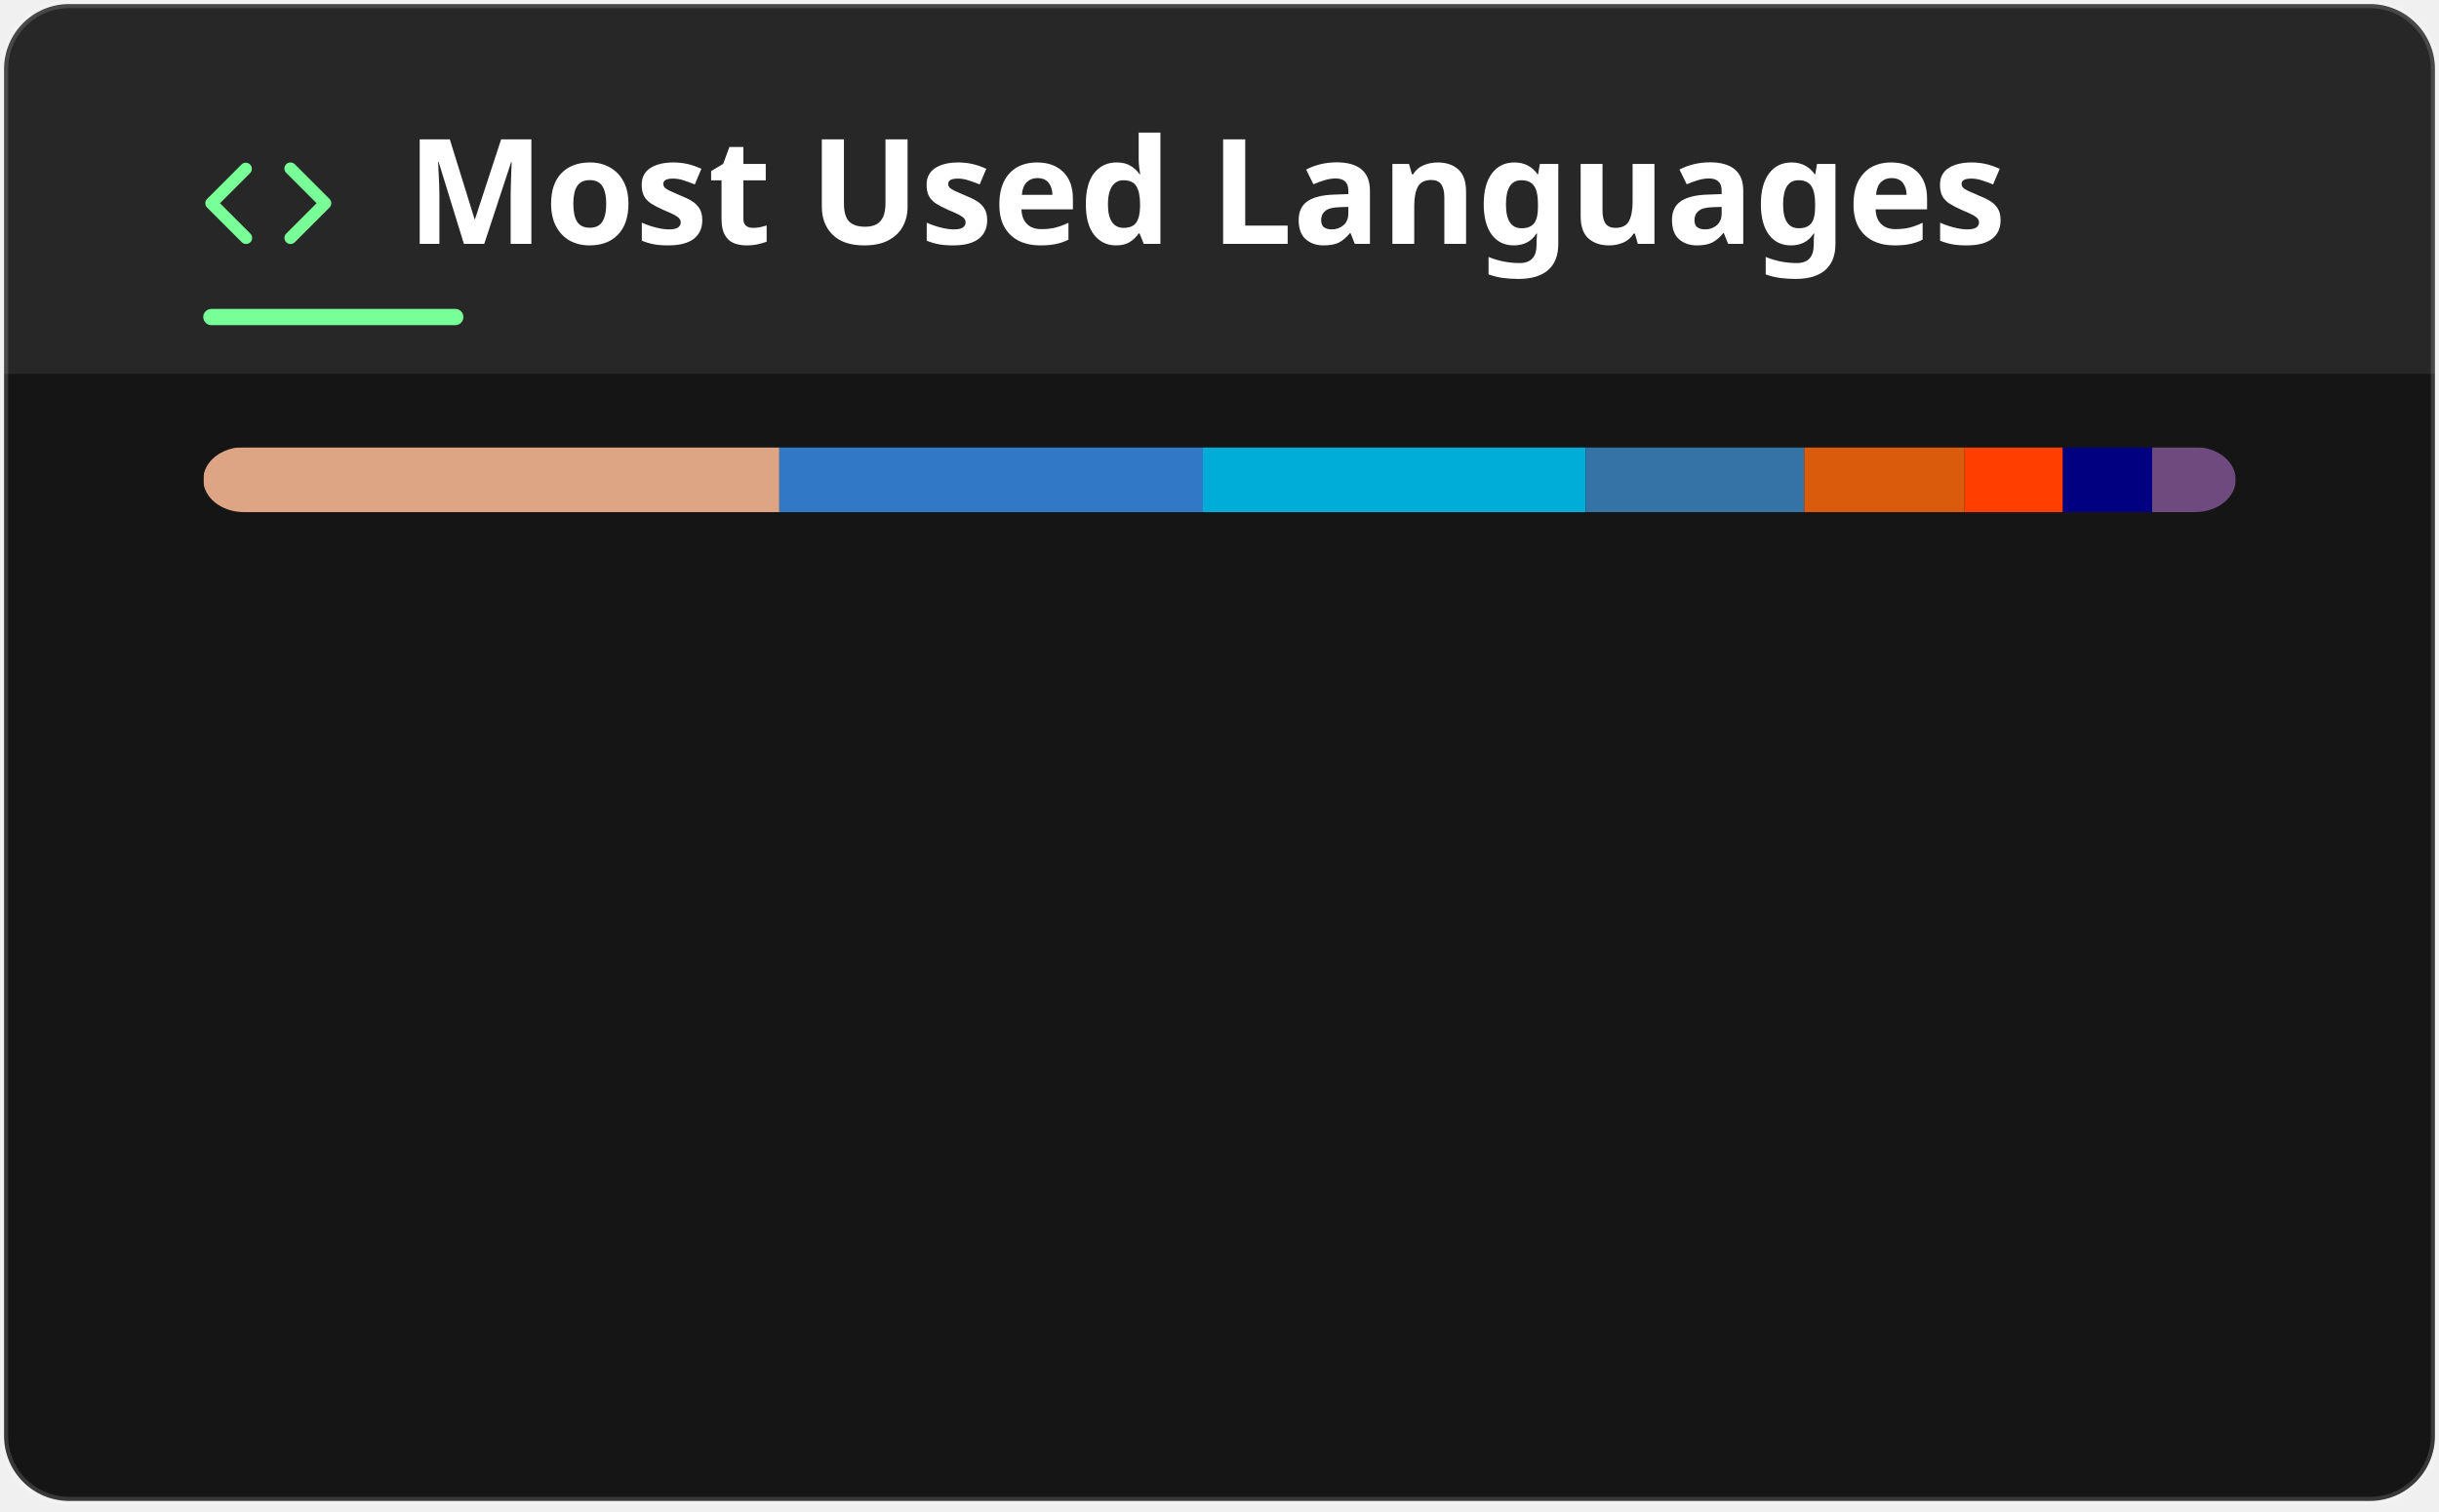
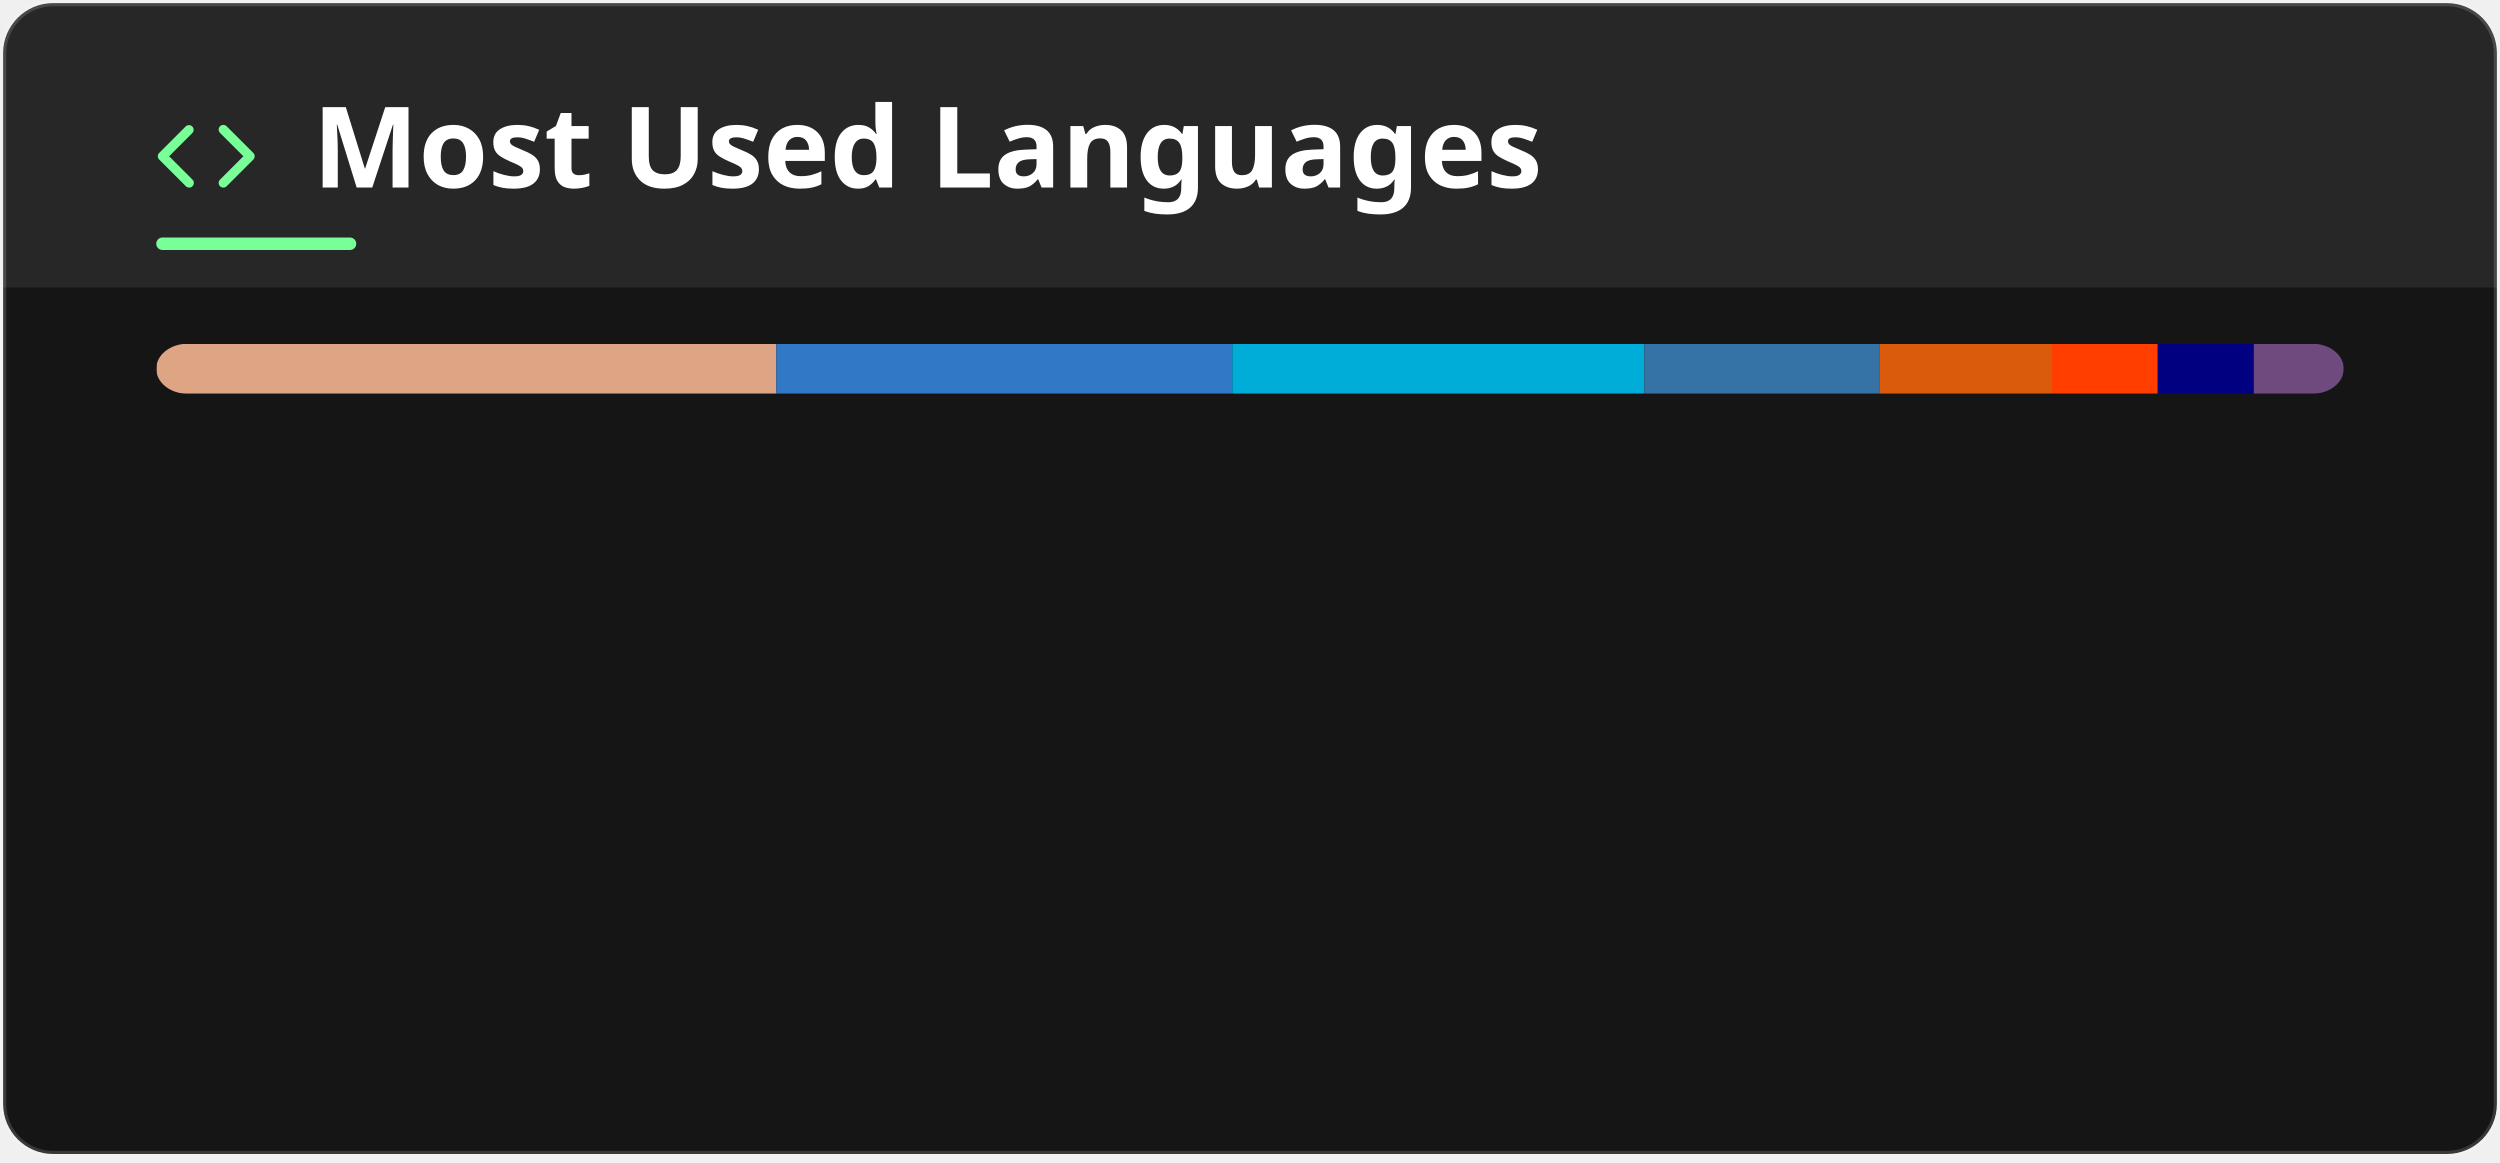
- <svg xmlns="http://www.w3.org/2000/svg" width="300" height="186" viewBox="0 0 300 186" fill="none" role="img" aria-labelledby="title-id desc-id">
+ <svg xmlns="http://www.w3.org/2000/svg" width="400" height="186" viewBox="0 0 400 186" fill="none" role="img" aria-labelledby="title-id desc-id">
  <style>
    .header {
      font: 600 18px 'Segoe UI', Ubuntu, "Helvetica Neue", Sans-Serif;
      fill: #fff;
      animation: fadeInAnimation 0.8s ease-in-out forwards;
    }
    /* The icon reads against the title rather than with it, so it keeps its own color. */
    .title-icon {
      fill: #79ff97;
      animation: fadeInAnimation 0.8s ease-in-out forwards;
    }
    .title-accent {
      fill: #79ff97;
      animation: fadeInAnimation 0.8s ease-in-out forwards;
    }
    .title-band {
      fill: #fff;
      opacity: 0.08;
    }
    @supports(-moz-appearance: auto) {
      /* Selector detects Firefox */
      .header {
        font-size: 15.5px;
      }
    }
    @keyframes slideInAnimation {
      from {
        width: 0;
      }
      to {
        width: calc(100%-100px);
      }
    }
    @keyframes growWidthAnimation {
      from {
        width: 0;
      }
      to {
        width: 100%;
      }
    }
    .stat {
      font: 400 14px 'Segoe UI', Ubuntu, "Helvetica Neue", Sans-Serif;
      fill: #9f9f9f;
    }
    @supports(-moz-appearance: auto) {
      /* Selector detects Firefox */
      .stat {
        font-size: 12px;
      }
    }
    .bold {
      font-weight: 600;
    }
    .lang-name {
      font: 400 11px 'Segoe UI', Ubuntu, "Helvetica Neue", Sans-Serif;
      fill: #9f9f9f;
    }
    .stagger {
      opacity: 0;
      animation: fadeInAnimation 0.3s ease-in-out forwards;
    }
    #rect-mask rect {
      animation: slideInAnimation 1s ease-in-out forwards;
    }
    .lang-progress {
      animation: growWidthAnimation 0.6s ease-in-out forwards;
    }
    .progress-background {
      fill: #ddd;
    }
    /* Animations */
    @keyframes scaleInAnimation {
      from {
        transform: translate(-5px, 5px) scale(0);
      }
      to {
        transform: translate(-5px, 5px) scale(1);
      }
    }
    @keyframes fadeInAnimation {
      from {
        opacity: 0;
      }
      to {
        opacity: 1;
      }
    }
    @media (prefers-reduced-motion: reduce) {
      * {
        animation-duration: 0s !important;
        animation-delay: 0s !important;
      }
    }
  </style>
-   <rect data-testid="card-bg" class="card-bg" x="0.5" y="0.5" rx="8" height="99%" stroke="#ffffff26" width="299" fill="#151515" stroke-opacity="1" />
-   <path data-testid="title-band" class="title-band" d="M0.5 8.5a8 8 0 0 1 8 -8h283a8 8 0 0 1 8 8v37.5h-299z" />
+   <rect data-testid="card-bg" class="card-bg" x="0.5" y="0.5" rx="8" height="99%" stroke="#ffffff26" width="399" fill="#151515" stroke-opacity="1" />
+   <path data-testid="title-band" class="title-band" d="M0.5 8.5a8 8 0 0 1 8 -8h383a8 8 0 0 1 8 8v37.5h-399z" />
  <g data-testid="card-title" transform="translate(25, 30)">
    <g>
      <svg class="title-icon" x="0" y="-13" viewBox="0 0 16 16" version="1.1" width="16" height="16">
        <path d="M4.72 3.22a.75.75 0 0 1 1.06 1.06L2.06 8l3.72 3.72a.75.75 0 1 1-1.06 1.06L.47 8.53a.75.75 0 0 1 0-1.06Zm6.56 0a.75.75 0 1 0-1.06 1.06L13.94 8l-3.72 3.72a.75.75 0 1 0 1.06 1.06l4.25-4.25a.75.75 0 0 0 0-1.06Z" />
      </svg>
    </g>
    <g transform="translate(25, 0)">
      <text x="0" y="0" class="header" data-testid="header">Most Used Languages</text>
    </g>
    <rect data-testid="title-accent" class="title-accent" x="0" y="8" width="32" height="2" rx="1" />
  </g>
  <g data-testid="main-card-body" transform="translate(0, 55)">
    <svg data-testid="lang-items" x="25">
      <mask id="rect-mask">
-         <rect x="0" y="0" width="250" height="8" fill="white" rx="5" />
+         <rect x="0" y="0" width="350" height="8" fill="white" rx="5" />
      </mask>
-       <rect mask="url(#rect-mask)" data-testid="lang-progress" x="0" y="0" width="70.86" height="8" fill="#dea584" />
-       <rect mask="url(#rect-mask)" data-testid="lang-progress" x="70.86" y="0" width="52.1" height="8" fill="#3178c6" />
-       <rect mask="url(#rect-mask)" data-testid="lang-progress" x="122.96" y="0" width="47.1" height="8" fill="#00ADD8" />
-       <rect mask="url(#rect-mask)" data-testid="lang-progress" x="170.06" y="0" width="26.86" height="8" fill="#3572A5" />
-       <rect mask="url(#rect-mask)" data-testid="lang-progress" x="196.92" y="0" width="19.73" height="8" fill="#DA5B0B" />
-       <rect mask="url(#rect-mask)" data-testid="lang-progress" x="216.65" y="0" width="12.09" height="8" fill="#ff3e00" />
-       <rect mask="url(#rect-mask)" data-testid="lang-progress" x="228.74" y="0" width="10.98" height="8" fill="#000080" />
-       <rect mask="url(#rect-mask)" data-testid="lang-progress" x="239.72" y="0" width="10.28" height="8" fill="#6e4a7e" />
+       <rect mask="url(#rect-mask)" data-testid="lang-progress" x="0" y="0" width="99.21" height="8" fill="#dea584" />
+       <rect mask="url(#rect-mask)" data-testid="lang-progress" x="99.21" y="0" width="72.95" height="8" fill="#3178c6" />
+       <rect mask="url(#rect-mask)" data-testid="lang-progress" x="172.16" y="0" width="65.94" height="8" fill="#00ADD8" />
+       <rect mask="url(#rect-mask)" data-testid="lang-progress" x="238.1" y="0" width="37.6" height="8" fill="#3572A5" />
+       <rect mask="url(#rect-mask)" data-testid="lang-progress" x="275.7" y="0" width="27.62" height="8" fill="#DA5B0B" />
+       <rect mask="url(#rect-mask)" data-testid="lang-progress" x="303.32" y="0" width="16.92" height="8" fill="#ff3e00" />
+       <rect mask="url(#rect-mask)" data-testid="lang-progress" x="320.24" y="0" width="15.37" height="8" fill="#000080" />
+       <rect mask="url(#rect-mask)" data-testid="lang-progress" x="335.61" y="0" width="14.39" height="8" fill="#6e4a7e" />
      <g transform="translate(0, 25)">
        <g>
          <g>
            <g class="stagger" style="animation-delay: 450ms">
              <circle cx="5" cy="6" r="5" fill="#dea584" />
              <text data-testid="lang-name" x="15" y="10" class="lang-name">Rust 28.34%</text>
            </g>
          </g>
          <g transform="translate(0, 25)">
            <g class="stagger" style="animation-delay: 600ms">
              <circle cx="5" cy="6" r="5" fill="#3178c6" />
              <text data-testid="lang-name" x="15" y="10" class="lang-name">TypeScript 20.84%</text>
            </g>
          </g>
          <g transform="translate(0, 50)">
            <g class="stagger" style="animation-delay: 750ms">
              <circle cx="5" cy="6" r="5" fill="#00ADD8" />
              <text data-testid="lang-name" x="15" y="10" class="lang-name">Go 18.84%</text>
            </g>
          </g>
          <g transform="translate(0, 75)">
            <g class="stagger" style="animation-delay: 900ms">
              <circle cx="5" cy="6" r="5" fill="#3572A5" />
              <text data-testid="lang-name" x="15" y="10" class="lang-name">Python 10.74%</text>
            </g>
          </g>
        </g>
        <g transform="translate(150, 0)">
          <g>
            <g class="stagger" style="animation-delay: 450ms">
              <circle cx="5" cy="6" r="5" fill="#DA5B0B" />
              <text data-testid="lang-name" x="15" y="10" class="lang-name">Jupyter Notebook 7.89%</text>
            </g>
          </g>
          <g transform="translate(0, 25)">
            <g class="stagger" style="animation-delay: 600ms">
              <circle cx="5" cy="6" r="5" fill="#ff3e00" />
              <text data-testid="lang-name" x="15" y="10" class="lang-name">Svelte 4.84%</text>
            </g>
          </g>
          <g transform="translate(0, 50)">
            <g class="stagger" style="animation-delay: 750ms">
              <circle cx="5" cy="6" r="5" fill="#000080" />
              <text data-testid="lang-name" x="15" y="10" class="lang-name">Lua 4.39%</text>
            </g>
          </g>
          <g transform="translate(0, 75)">
            <g class="stagger" style="animation-delay: 900ms">
              <circle cx="5" cy="6" r="5" fill="#6e4a7e" />
              <text data-testid="lang-name" x="15" y="10" class="lang-name">Elixir 4.11%</text>
            </g>
          </g>
        </g>
      </g>
    </svg>
  </g>
</svg>
